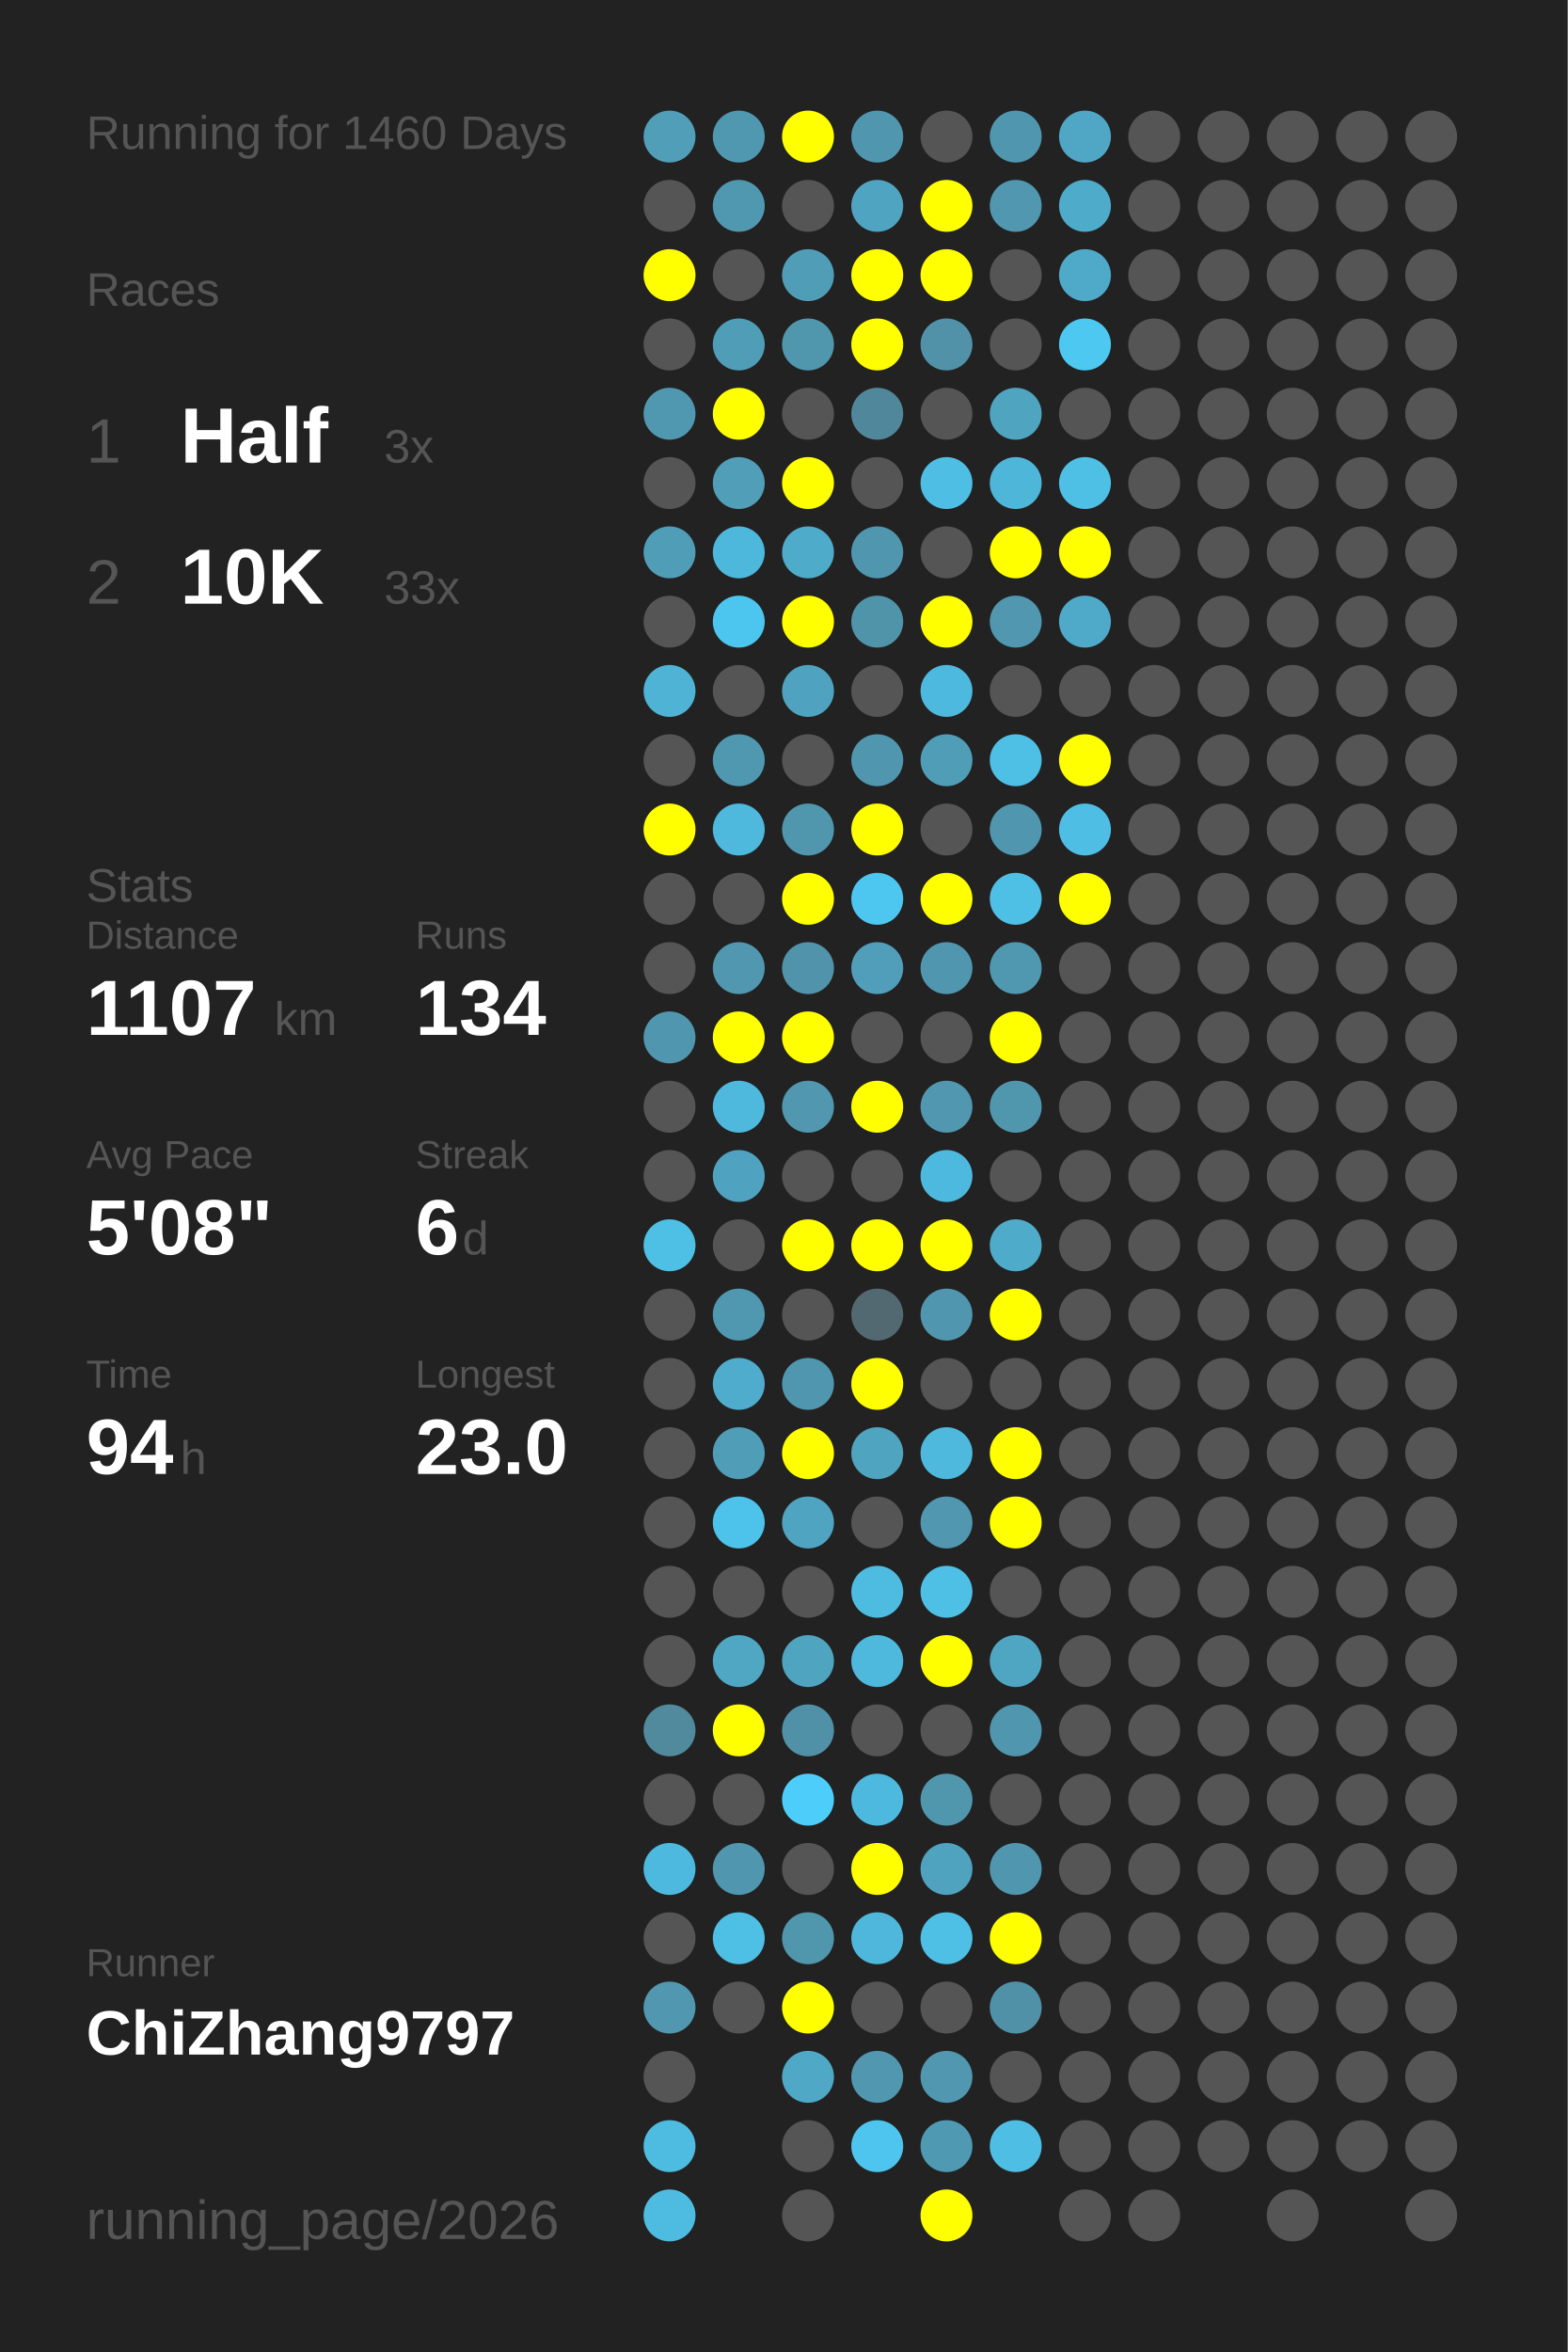
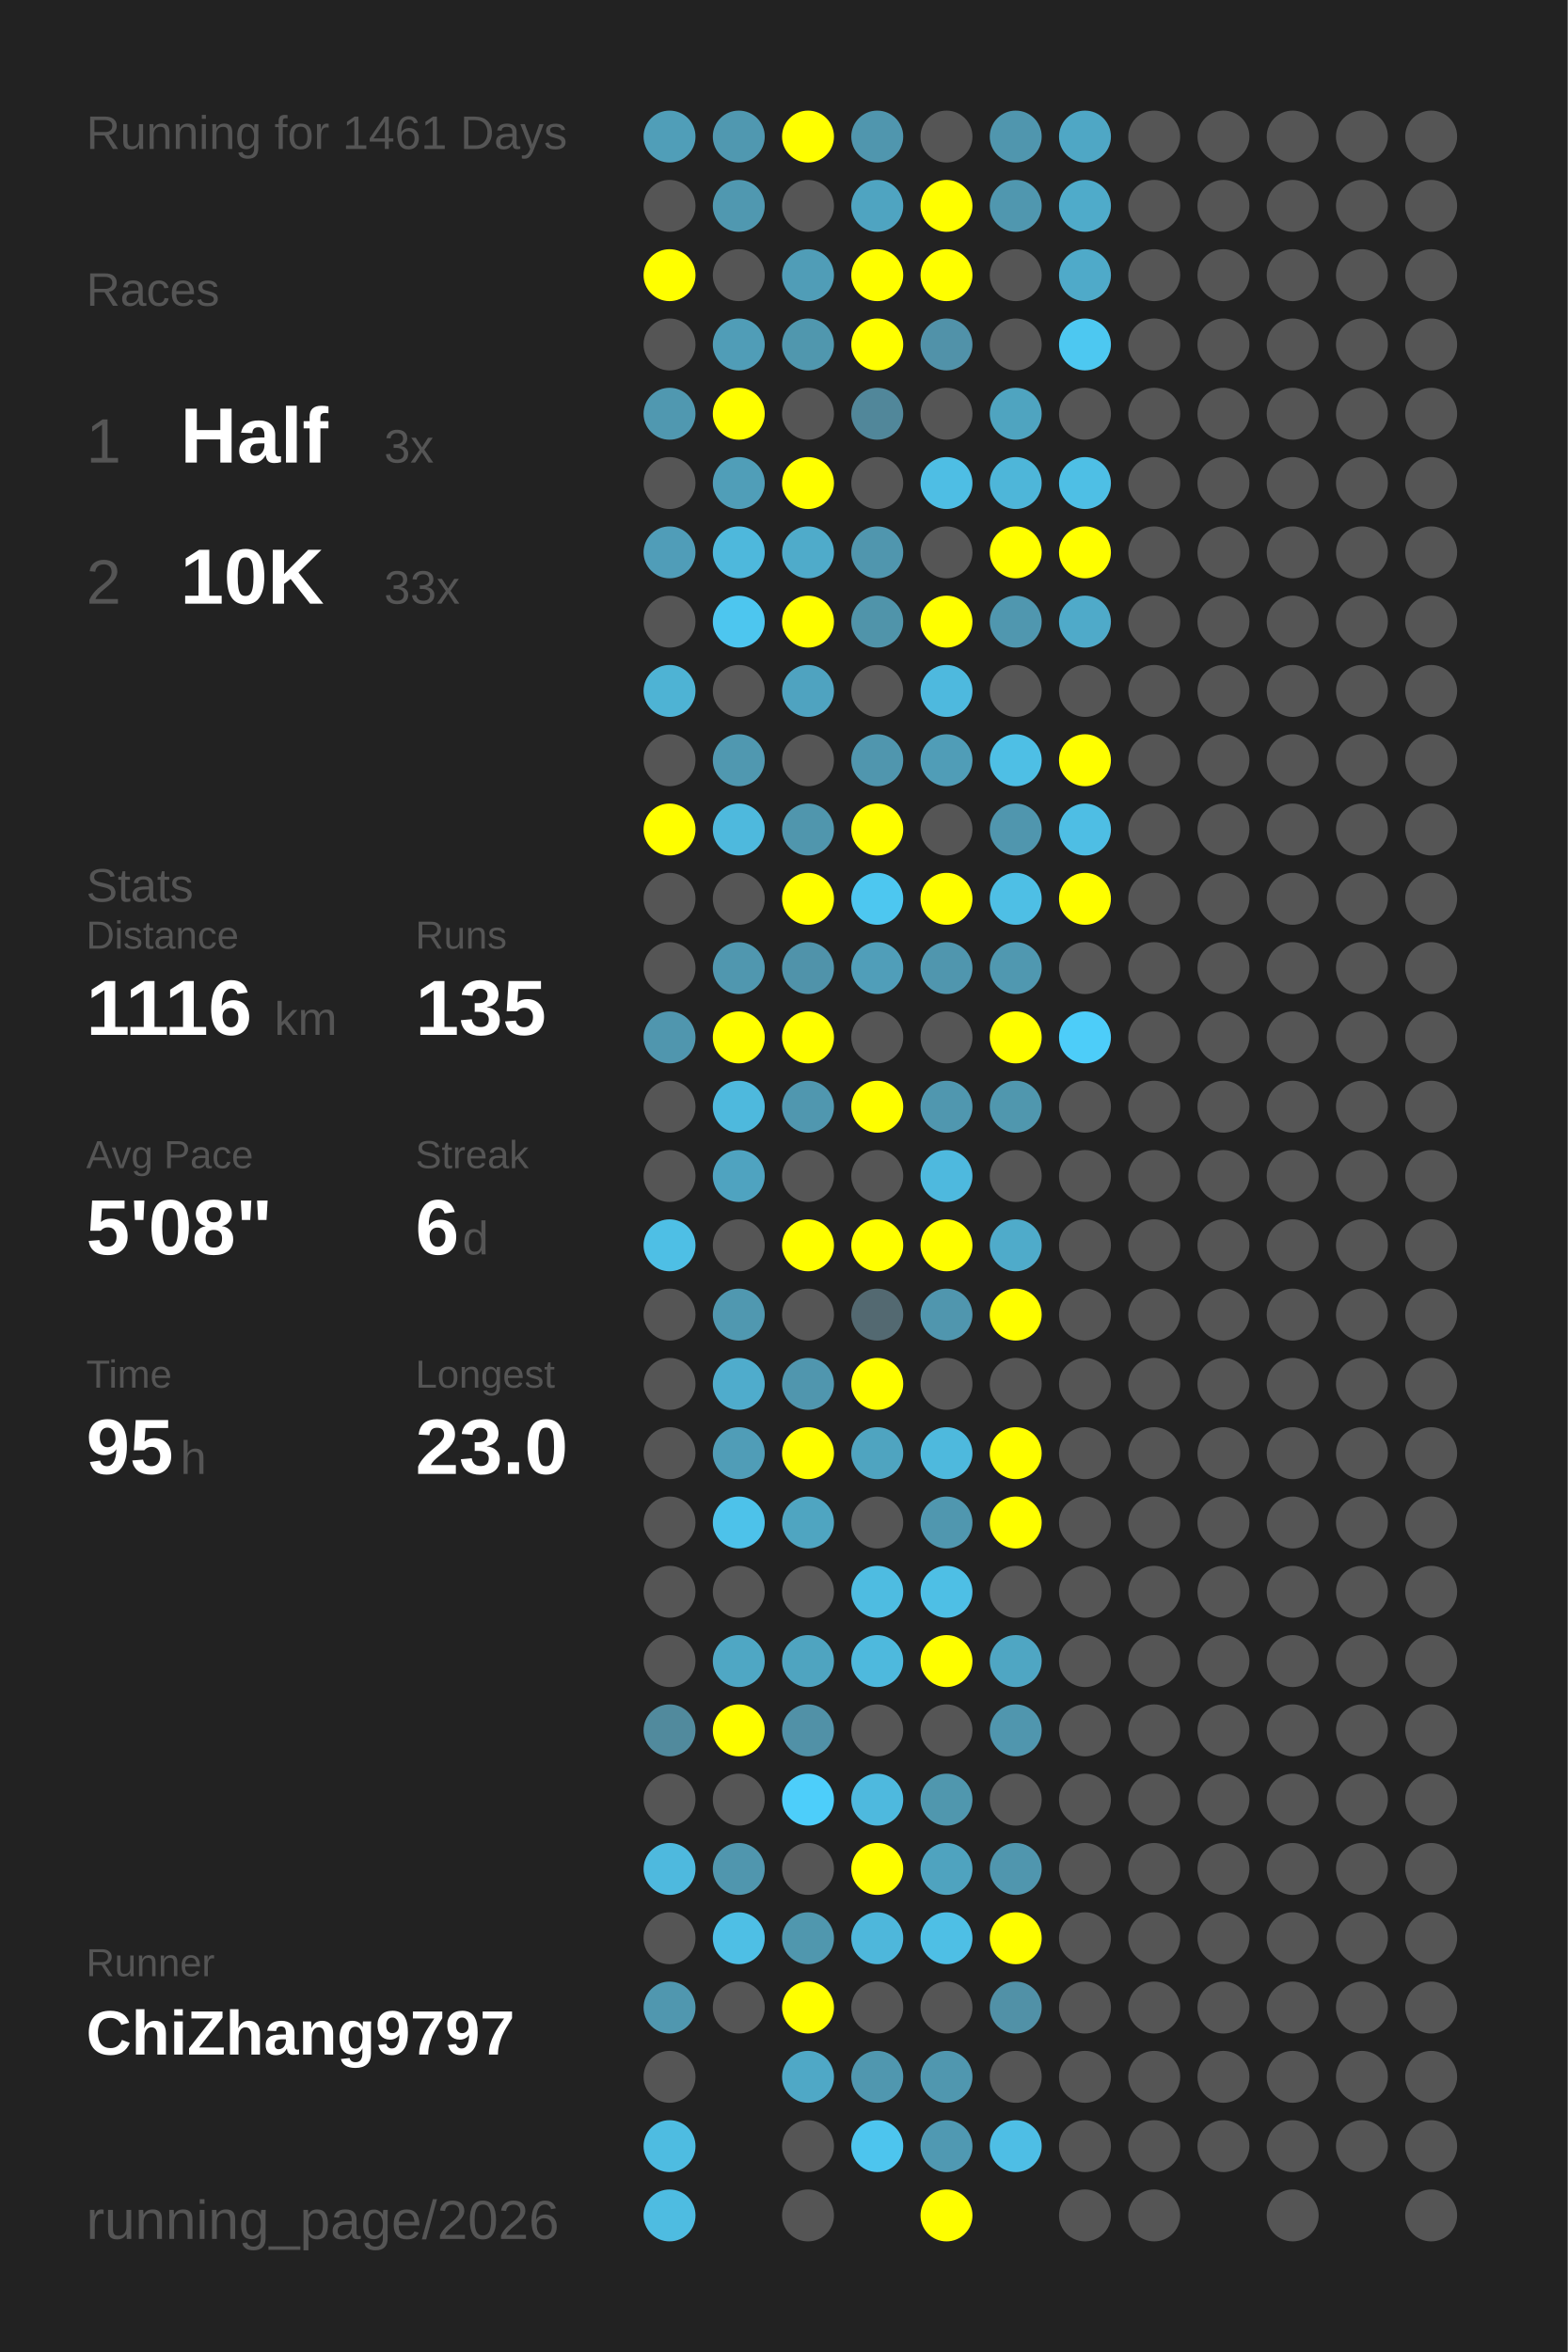
<svg xmlns="http://www.w3.org/2000/svg" baseProfile="full" height="300mm" version="1.1" viewBox="0,0,200,300" width="200mm">
  <defs />
  <rect fill="#222222" height="300" width="200" x="0" y="0" />
-   <text fill="#555555" style="font-size:6px; font-family:Arial;" x="11" y="19">Running for 1460 Days</text>
+   <text fill="#555555" style="font-size:6px; font-family:Arial;" x="11" y="19">Running for 1461 Days</text>
  <text fill="#555555" style="font-size:6px; font-family:Arial;" x="11" y="39">Races</text>
  <text fill="#555555" style="font-size:8px; font-family:Arial;" x="11" y="59">1</text>
  <text fill="#FFFFFF" style="font-size:10px; font-family:Arial; font-weight:bold;" x="23" y="59">Half</text>
  <text fill="#555555" style="font-size:6px; font-family:Arial;" x="49" y="59">3x</text>
  <text fill="#555555" style="font-size:8px; font-family:Arial;" x="11" y="77">2</text>
  <text fill="#FFFFFF" style="font-size:10px; font-family:Arial; font-weight:bold;" x="23" y="77">10K</text>
  <text fill="#555555" style="font-size:6px; font-family:Arial;" x="49" y="77">33x</text>
  <text fill="#555555" style="font-size:6px; font-family:Arial;" x="11" y="115">Stats</text>
  <text fill="#555555" style="font-size:5px; font-family:Arial;" x="11" y="121">Distance</text>
-   <text fill="#FFFFFF" style="font-size:10px; font-family:Arial; font-weight:bold;" x="11" y="132">1107</text>
+   <text fill="#FFFFFF" style="font-size:10px; font-family:Arial; font-weight:bold;" x="11" y="132">1116</text>
  <text fill="#555555" style="font-size:6px; font-family:Arial;" x="35" y="132">km</text>
  <text fill="#555555" style="font-size:5px; font-family:Arial;" x="53" y="121">Runs</text>
-   <text fill="#FFFFFF" style="font-size:10px; font-family:Arial; font-weight:bold;" x="53" y="132">134</text>
+   <text fill="#FFFFFF" style="font-size:10px; font-family:Arial; font-weight:bold;" x="53" y="132">135</text>
  <text fill="#555555" style="font-size:5px; font-family:Arial;" x="11" y="149">Avg Pace</text>
  <text fill="#FFFFFF" style="font-size:10px; font-family:Arial; font-weight:bold;" x="11" y="160">5'08"</text>
  <text fill="#555555" style="font-size:5px; font-family:Arial;" x="53" y="149">Streak</text>
  <text fill="#FFFFFF" style="font-size:10px; font-family:Arial; font-weight:bold;" x="53" y="160">6</text>
  <text fill="#555555" style="font-size:6px; font-family:Arial;" x="59" y="160">d</text>
  <text fill="#555555" style="font-size:5px; font-family:Arial;" x="11" y="177">Time</text>
-   <text fill="#FFFFFF" style="font-size:10px; font-family:Arial; font-weight:bold;" x="11" y="188">94</text>
+   <text fill="#FFFFFF" style="font-size:10px; font-family:Arial; font-weight:bold;" x="11" y="188">95</text>
  <text fill="#555555" style="font-size:6px; font-family:Arial;" x="23" y="188">h</text>
  <text fill="#555555" style="font-size:5px; font-family:Arial;" x="53" y="177">Longest</text>
  <text fill="#FFFFFF" style="font-size:10px; font-family:Arial; font-weight:bold;" x="53" y="188">23.0</text>
  <text fill="#555555" style="font-size:5px; font-family:Arial;" x="11" y="252.065">Runner</text>
  <text fill="#FFFFFF" style="font-size:8px; font-family:Arial; font-weight:bold;" x="11" y="262.065">ChiZhang9797</text>
  <text fill="#555555" style="font-size:7px; font-family:Arial;" x="11" y="285.581">running_page/2026</text>
  <circle cx="85.417" cy="17.419" fill="#509eb8" r="3.312" />
  <circle cx="85.417" cy="26.258" fill="#555555" r="3.312" />
  <circle cx="85.417" cy="35.097" fill="#FFFF00" r="3.312" />
  <circle cx="85.417" cy="43.935" fill="#555555" r="3.312" />
  <circle cx="85.417" cy="52.774" fill="#5098b0" r="3.312" />
  <circle cx="85.417" cy="61.613" fill="#555555" r="3.312" />
  <circle cx="85.417" cy="70.452" fill="#509db8" r="3.312" />
  <circle cx="85.417" cy="79.29" fill="#555555" r="3.312" />
  <circle cx="85.417" cy="88.129" fill="#4eb3d4" r="3.312" />
  <circle cx="85.417" cy="96.968" fill="#555555" r="3.312" />
  <circle cx="85.417" cy="105.806" fill="#FFFF00" r="3.312" />
  <circle cx="85.417" cy="114.645" fill="#555555" r="3.312" />
  <circle cx="85.417" cy="123.484" fill="#555555" r="3.312" />
  <circle cx="85.417" cy="132.323" fill="#5096ae" r="3.312" />
  <circle cx="85.417" cy="141.161" fill="#555555" r="3.312" />
  <circle cx="85.417" cy="150" fill="#555555" r="3.312" />
  <circle cx="85.417" cy="158.839" fill="#4ebfe5" r="3.312" />
  <circle cx="85.417" cy="167.677" fill="#555555" r="3.312" />
  <circle cx="85.417" cy="176.516" fill="#555555" r="3.312" />
  <circle cx="85.417" cy="185.355" fill="#555555" r="3.312" />
  <circle cx="85.417" cy="194.194" fill="#555555" r="3.312" />
  <circle cx="85.417" cy="203.032" fill="#555555" r="3.312" />
  <circle cx="85.417" cy="211.871" fill="#555555" r="3.312" />
  <circle cx="85.417" cy="220.71" fill="#518a9d" r="3.312" />
  <circle cx="85.417" cy="229.548" fill="#555555" r="3.312" />
  <circle cx="85.417" cy="238.387" fill="#4eb9de" r="3.312" />
  <circle cx="85.417" cy="247.226" fill="#555555" r="3.312" />
  <circle cx="85.417" cy="256.065" fill="#5097af" r="3.312" />
  <circle cx="85.417" cy="264.903" fill="#555555" r="3.312" />
  <circle cx="85.417" cy="273.742" fill="#4ebce1" r="3.312" />
  <circle cx="85.417" cy="282.581" fill="#4ebce1" r="3.312" />
  <circle cx="94.25" cy="17.419" fill="#5098b0" r="3.312" />
  <circle cx="94.25" cy="26.258" fill="#5098b0" r="3.312" />
  <circle cx="94.25" cy="35.097" fill="#555555" r="3.312" />
  <circle cx="94.25" cy="43.935" fill="#509db7" r="3.312" />
  <circle cx="94.25" cy="52.774" fill="#FFFF00" r="3.312" />
  <circle cx="94.25" cy="61.613" fill="#509eb8" r="3.312" />
  <circle cx="94.25" cy="70.452" fill="#4eb8dc" r="3.312" />
  <circle cx="94.25" cy="79.29" fill="#4dc6ef" r="3.312" />
  <circle cx="94.25" cy="88.129" fill="#555555" r="3.312" />
  <circle cx="94.25" cy="96.968" fill="#5098b0" r="3.312" />
  <circle cx="94.25" cy="105.806" fill="#4eb9dd" r="3.312" />
  <circle cx="94.25" cy="114.645" fill="#555555" r="3.312" />
  <circle cx="94.25" cy="123.484" fill="#5097af" r="3.312" />
  <circle cx="94.25" cy="132.323" fill="#FFFF00" r="3.312" />
  <circle cx="94.25" cy="141.161" fill="#4eb9dd" r="3.312" />
  <circle cx="94.25" cy="150" fill="#4fa3c0" r="3.312" />
  <circle cx="94.25" cy="158.839" fill="#555555" r="3.312" />
  <circle cx="94.25" cy="167.677" fill="#5098b0" r="3.312" />
  <circle cx="94.25" cy="176.516" fill="#4faccc" r="3.312" />
  <circle cx="94.25" cy="185.355" fill="#509db7" r="3.312" />
  <circle cx="94.25" cy="194.194" fill="#4dc2ea" r="3.312" />
  <circle cx="94.25" cy="203.032" fill="#555555" r="3.312" />
  <circle cx="94.25" cy="211.871" fill="#4fa7c4" r="3.312" />
  <circle cx="94.25" cy="220.71" fill="#FFFF00" r="3.312" />
  <circle cx="94.25" cy="229.548" fill="#555555" r="3.312" />
  <circle cx="94.25" cy="238.387" fill="#5096ae" r="3.312" />
  <circle cx="94.25" cy="247.226" fill="#4ebfe5" r="3.312" />
  <circle cx="94.25" cy="256.065" fill="#555555" r="3.312" />
  <circle cx="103.083" cy="17.419" fill="#FFFF00" r="3.312" />
  <circle cx="103.083" cy="26.258" fill="#555555" r="3.312" />
  <circle cx="103.083" cy="35.097" fill="#509db7" r="3.312" />
  <circle cx="103.083" cy="43.935" fill="#5097ae" r="3.312" />
  <circle cx="103.083" cy="52.774" fill="#555555" r="3.312" />
  <circle cx="103.083" cy="61.613" fill="#FFFF00" r="3.312" />
  <circle cx="103.083" cy="70.452" fill="#4fabca" r="3.312" />
  <circle cx="103.083" cy="79.29" fill="#FFFF00" r="3.312" />
  <circle cx="103.083" cy="88.129" fill="#4fa3c0" r="3.312" />
  <circle cx="103.083" cy="96.968" fill="#555555" r="3.312" />
  <circle cx="103.083" cy="105.806" fill="#5096ad" r="3.312" />
  <circle cx="103.083" cy="114.645" fill="#FFFF00" r="3.312" />
  <circle cx="103.083" cy="123.484" fill="#5093aa" r="3.312" />
  <circle cx="103.083" cy="132.323" fill="#FFFF00" r="3.312" />
  <circle cx="103.083" cy="141.161" fill="#5097af" r="3.312" />
  <circle cx="103.083" cy="150" fill="#555555" r="3.312" />
  <circle cx="103.083" cy="158.839" fill="#FFFF00" r="3.312" />
  <circle cx="103.083" cy="167.677" fill="#555555" r="3.312" />
  <circle cx="103.083" cy="176.516" fill="#5096ae" r="3.312" />
  <circle cx="103.083" cy="185.355" fill="#FFFF00" r="3.312" />
  <circle cx="103.083" cy="194.194" fill="#4fa5c1" r="3.312" />
  <circle cx="103.083" cy="203.032" fill="#555555" r="3.312" />
  <circle cx="103.083" cy="211.871" fill="#4fa4c0" r="3.312" />
  <circle cx="103.083" cy="220.71" fill="#5191a7" r="3.312" />
  <circle cx="103.083" cy="229.548" fill="#4dcefa" r="3.312" />
  <circle cx="103.083" cy="238.387" fill="#555555" r="3.312" />
  <circle cx="103.083" cy="247.226" fill="#5097ae" r="3.312" />
  <circle cx="103.083" cy="256.065" fill="#FFFF00" r="3.312" />
  <circle cx="103.083" cy="264.903" fill="#4fa8c6" r="3.312" />
  <circle cx="103.083" cy="273.742" fill="#555555" r="3.312" />
  <circle cx="103.083" cy="282.581" fill="#555555" r="3.312" />
  <circle cx="111.917" cy="17.419" fill="#5096ae" r="3.312" />
  <circle cx="111.917" cy="26.258" fill="#4fa4c1" r="3.312" />
  <circle cx="111.917" cy="35.097" fill="#FFFF00" r="3.312" />
  <circle cx="111.917" cy="43.935" fill="#FFFF00" r="3.312" />
  <circle cx="111.917" cy="52.774" fill="#51879a" r="3.312" />
  <circle cx="111.917" cy="61.613" fill="#555555" r="3.312" />
  <circle cx="111.917" cy="70.452" fill="#5096ae" r="3.312" />
  <circle cx="111.917" cy="79.29" fill="#5094aa" r="3.312" />
  <circle cx="111.917" cy="88.129" fill="#555555" r="3.312" />
  <circle cx="111.917" cy="96.968" fill="#5096ae" r="3.312" />
  <circle cx="111.917" cy="105.806" fill="#FFFF00" r="3.312" />
  <circle cx="111.917" cy="114.645" fill="#4dc7f0" r="3.312" />
  <circle cx="111.917" cy="123.484" fill="#509eb9" r="3.312" />
  <circle cx="111.917" cy="132.323" fill="#555555" r="3.312" />
  <circle cx="111.917" cy="141.161" fill="#FFFF00" r="3.312" />
  <circle cx="111.917" cy="150" fill="#555555" r="3.312" />
  <circle cx="111.917" cy="158.839" fill="#FFFF00" r="3.312" />
  <circle cx="111.917" cy="167.677" fill="#536971" r="3.312" />
  <circle cx="111.917" cy="176.516" fill="#FFFF00" r="3.312" />
  <circle cx="111.917" cy="185.355" fill="#4fa4c0" r="3.312" />
  <circle cx="111.917" cy="194.194" fill="#555555" r="3.312" />
  <circle cx="111.917" cy="203.032" fill="#4ebce1" r="3.312" />
  <circle cx="111.917" cy="211.871" fill="#4eb9dd" r="3.312" />
  <circle cx="111.917" cy="220.71" fill="#555555" r="3.312" />
  <circle cx="111.917" cy="229.548" fill="#4eb9de" r="3.312" />
  <circle cx="111.917" cy="238.387" fill="#FFFF00" r="3.312" />
  <circle cx="111.917" cy="247.226" fill="#4eb7db" r="3.312" />
  <circle cx="111.917" cy="256.065" fill="#555555" r="3.312" />
  <circle cx="111.917" cy="264.903" fill="#5097af" r="3.312" />
  <circle cx="111.917" cy="273.742" fill="#4dc5ee" r="3.312" />
  <circle cx="120.75" cy="17.419" fill="#555555" r="3.312" />
  <circle cx="120.75" cy="26.258" fill="#FFFF00" r="3.312" />
  <circle cx="120.75" cy="35.097" fill="#FFFF00" r="3.312" />
  <circle cx="120.75" cy="43.935" fill="#5192a9" r="3.312" />
  <circle cx="120.75" cy="52.774" fill="#555555" r="3.312" />
  <circle cx="120.75" cy="61.613" fill="#4ebee4" r="3.312" />
  <circle cx="120.75" cy="70.452" fill="#555555" r="3.312" />
  <circle cx="120.75" cy="79.29" fill="#FFFF00" r="3.312" />
  <circle cx="120.75" cy="88.129" fill="#4eb9de" r="3.312" />
  <circle cx="120.75" cy="96.968" fill="#509db7" r="3.312" />
  <circle cx="120.75" cy="105.806" fill="#555555" r="3.312" />
  <circle cx="120.75" cy="114.645" fill="#FFFF00" r="3.312" />
  <circle cx="120.75" cy="123.484" fill="#5096ae" r="3.312" />
  <circle cx="120.75" cy="132.323" fill="#555555" r="3.312" />
  <circle cx="120.75" cy="141.161" fill="#5097af" r="3.312" />
  <circle cx="120.75" cy="150" fill="#4eb9de" r="3.312" />
  <circle cx="120.75" cy="158.839" fill="#FFFF00" r="3.312" />
  <circle cx="120.75" cy="167.677" fill="#5096ae" r="3.312" />
  <circle cx="120.75" cy="176.516" fill="#555555" r="3.312" />
  <circle cx="120.75" cy="185.355" fill="#4eb9dd" r="3.312" />
  <circle cx="120.75" cy="194.194" fill="#5097af" r="3.312" />
  <circle cx="120.75" cy="203.032" fill="#4ebfe5" r="3.312" />
  <circle cx="120.75" cy="211.871" fill="#FFFF00" r="3.312" />
  <circle cx="120.75" cy="220.71" fill="#555555" r="3.312" />
  <circle cx="120.75" cy="229.548" fill="#5097ae" r="3.312" />
  <circle cx="120.75" cy="238.387" fill="#4fa3bf" r="3.312" />
  <circle cx="120.75" cy="247.226" fill="#4ebfe5" r="3.312" />
  <circle cx="120.75" cy="256.065" fill="#555555" r="3.312" />
  <circle cx="120.75" cy="264.903" fill="#5097af" r="3.312" />
  <circle cx="120.75" cy="273.742" fill="#5099b2" r="3.312" />
  <circle cx="120.75" cy="282.581" fill="#FFFF00" r="3.312" />
  <circle cx="129.583" cy="17.419" fill="#5096ae" r="3.312" />
  <circle cx="129.583" cy="26.258" fill="#5097af" r="3.312" />
  <circle cx="129.583" cy="35.097" fill="#555555" r="3.312" />
  <circle cx="129.583" cy="43.935" fill="#555555" r="3.312" />
  <circle cx="129.583" cy="52.774" fill="#4fa4c0" r="3.312" />
  <circle cx="129.583" cy="61.613" fill="#4eb6d9" r="3.312" />
  <circle cx="129.583" cy="70.452" fill="#FFFF00" r="3.312" />
  <circle cx="129.583" cy="79.29" fill="#5097af" r="3.312" />
  <circle cx="129.583" cy="88.129" fill="#555555" r="3.312" />
  <circle cx="129.583" cy="96.968" fill="#4ebfe5" r="3.312" />
  <circle cx="129.583" cy="105.806" fill="#5096ae" r="3.312" />
  <circle cx="129.583" cy="114.645" fill="#4ebfe5" r="3.312" />
  <circle cx="129.583" cy="123.484" fill="#5098b0" r="3.312" />
  <circle cx="129.583" cy="132.323" fill="#FFFF00" r="3.312" />
  <circle cx="129.583" cy="141.161" fill="#5097ae" r="3.312" />
  <circle cx="129.583" cy="150" fill="#555555" r="3.312" />
  <circle cx="129.583" cy="158.839" fill="#4fabca" r="3.312" />
  <circle cx="129.583" cy="167.677" fill="#FFFF00" r="3.312" />
  <circle cx="129.583" cy="176.516" fill="#555555" r="3.312" />
  <circle cx="129.583" cy="185.355" fill="#FFFF00" r="3.312" />
  <circle cx="129.583" cy="194.194" fill="#FFFF00" r="3.312" />
  <circle cx="129.583" cy="203.032" fill="#555555" r="3.312" />
  <circle cx="129.583" cy="211.871" fill="#4fa6c3" r="3.312" />
  <circle cx="129.583" cy="220.71" fill="#5096ae" r="3.312" />
  <circle cx="129.583" cy="229.548" fill="#555555" r="3.312" />
  <circle cx="129.583" cy="238.387" fill="#5096ae" r="3.312" />
  <circle cx="129.583" cy="247.226" fill="#FFFF00" r="3.312" />
  <circle cx="129.583" cy="256.065" fill="#5191a7" r="3.312" />
  <circle cx="129.583" cy="264.903" fill="#555555" r="3.312" />
  <circle cx="129.583" cy="273.742" fill="#4ebee5" r="3.312" />
  <circle cx="138.417" cy="17.419" fill="#4fa7c5" r="3.312" />
  <circle cx="138.417" cy="26.258" fill="#4fabca" r="3.312" />
  <circle cx="138.417" cy="35.097" fill="#4faac9" r="3.312" />
  <circle cx="138.417" cy="43.935" fill="#4dc8f1" r="3.312" />
  <circle cx="138.417" cy="52.774" fill="#555555" r="3.312" />
  <circle cx="138.417" cy="61.613" fill="#4ebfe5" r="3.312" />
  <circle cx="138.417" cy="70.452" fill="#FFFF00" r="3.312" />
  <circle cx="138.417" cy="79.29" fill="#4faac9" r="3.312" />
  <circle cx="138.417" cy="88.129" fill="#555555" r="3.312" />
  <circle cx="138.417" cy="96.968" fill="#FFFF00" r="3.312" />
  <circle cx="138.417" cy="105.806" fill="#4ebee4" r="3.312" />
  <circle cx="138.417" cy="114.645" fill="#FFFF00" r="3.312" />
  <circle cx="138.417" cy="123.484" fill="#555555" r="3.312" />
-   <circle cx="138.417" cy="132.323" fill="#555555" r="3.312" />
+   <circle cx="138.417" cy="132.323" fill="#4dcdf9" r="3.312" />
  <circle cx="138.417" cy="141.161" fill="#555555" r="3.312" />
  <circle cx="138.417" cy="150" fill="#555555" r="3.312" />
  <circle cx="138.417" cy="158.839" fill="#555555" r="3.312" />
  <circle cx="138.417" cy="167.677" fill="#555555" r="3.312" />
  <circle cx="138.417" cy="176.516" fill="#555555" r="3.312" />
  <circle cx="138.417" cy="185.355" fill="#555555" r="3.312" />
  <circle cx="138.417" cy="194.194" fill="#555555" r="3.312" />
  <circle cx="138.417" cy="203.032" fill="#555555" r="3.312" />
  <circle cx="138.417" cy="211.871" fill="#555555" r="3.312" />
  <circle cx="138.417" cy="220.71" fill="#555555" r="3.312" />
  <circle cx="138.417" cy="229.548" fill="#555555" r="3.312" />
  <circle cx="138.417" cy="238.387" fill="#555555" r="3.312" />
  <circle cx="138.417" cy="247.226" fill="#555555" r="3.312" />
  <circle cx="138.417" cy="256.065" fill="#555555" r="3.312" />
  <circle cx="138.417" cy="264.903" fill="#555555" r="3.312" />
  <circle cx="138.417" cy="273.742" fill="#555555" r="3.312" />
  <circle cx="138.417" cy="282.581" fill="#555555" r="3.312" />
  <circle cx="147.25" cy="17.419" fill="#555555" r="3.312" />
  <circle cx="147.25" cy="26.258" fill="#555555" r="3.312" />
  <circle cx="147.25" cy="35.097" fill="#555555" r="3.312" />
  <circle cx="147.25" cy="43.935" fill="#555555" r="3.312" />
  <circle cx="147.25" cy="52.774" fill="#555555" r="3.312" />
  <circle cx="147.25" cy="61.613" fill="#555555" r="3.312" />
  <circle cx="147.25" cy="70.452" fill="#555555" r="3.312" />
  <circle cx="147.25" cy="79.29" fill="#555555" r="3.312" />
  <circle cx="147.25" cy="88.129" fill="#555555" r="3.312" />
  <circle cx="147.25" cy="96.968" fill="#555555" r="3.312" />
  <circle cx="147.25" cy="105.806" fill="#555555" r="3.312" />
  <circle cx="147.25" cy="114.645" fill="#555555" r="3.312" />
  <circle cx="147.25" cy="123.484" fill="#555555" r="3.312" />
  <circle cx="147.25" cy="132.323" fill="#555555" r="3.312" />
  <circle cx="147.25" cy="141.161" fill="#555555" r="3.312" />
  <circle cx="147.25" cy="150" fill="#555555" r="3.312" />
  <circle cx="147.25" cy="158.839" fill="#555555" r="3.312" />
  <circle cx="147.25" cy="167.677" fill="#555555" r="3.312" />
  <circle cx="147.25" cy="176.516" fill="#555555" r="3.312" />
  <circle cx="147.25" cy="185.355" fill="#555555" r="3.312" />
  <circle cx="147.25" cy="194.194" fill="#555555" r="3.312" />
  <circle cx="147.25" cy="203.032" fill="#555555" r="3.312" />
  <circle cx="147.25" cy="211.871" fill="#555555" r="3.312" />
  <circle cx="147.25" cy="220.71" fill="#555555" r="3.312" />
  <circle cx="147.25" cy="229.548" fill="#555555" r="3.312" />
  <circle cx="147.25" cy="238.387" fill="#555555" r="3.312" />
  <circle cx="147.25" cy="247.226" fill="#555555" r="3.312" />
  <circle cx="147.25" cy="256.065" fill="#555555" r="3.312" />
  <circle cx="147.25" cy="264.903" fill="#555555" r="3.312" />
  <circle cx="147.25" cy="273.742" fill="#555555" r="3.312" />
  <circle cx="147.25" cy="282.581" fill="#555555" r="3.312" />
  <circle cx="156.083" cy="17.419" fill="#555555" r="3.312" />
  <circle cx="156.083" cy="26.258" fill="#555555" r="3.312" />
  <circle cx="156.083" cy="35.097" fill="#555555" r="3.312" />
  <circle cx="156.083" cy="43.935" fill="#555555" r="3.312" />
  <circle cx="156.083" cy="52.774" fill="#555555" r="3.312" />
  <circle cx="156.083" cy="61.613" fill="#555555" r="3.312" />
  <circle cx="156.083" cy="70.452" fill="#555555" r="3.312" />
  <circle cx="156.083" cy="79.29" fill="#555555" r="3.312" />
  <circle cx="156.083" cy="88.129" fill="#555555" r="3.312" />
  <circle cx="156.083" cy="96.968" fill="#555555" r="3.312" />
  <circle cx="156.083" cy="105.806" fill="#555555" r="3.312" />
  <circle cx="156.083" cy="114.645" fill="#555555" r="3.312" />
  <circle cx="156.083" cy="123.484" fill="#555555" r="3.312" />
  <circle cx="156.083" cy="132.323" fill="#555555" r="3.312" />
  <circle cx="156.083" cy="141.161" fill="#555555" r="3.312" />
  <circle cx="156.083" cy="150" fill="#555555" r="3.312" />
  <circle cx="156.083" cy="158.839" fill="#555555" r="3.312" />
  <circle cx="156.083" cy="167.677" fill="#555555" r="3.312" />
  <circle cx="156.083" cy="176.516" fill="#555555" r="3.312" />
  <circle cx="156.083" cy="185.355" fill="#555555" r="3.312" />
  <circle cx="156.083" cy="194.194" fill="#555555" r="3.312" />
  <circle cx="156.083" cy="203.032" fill="#555555" r="3.312" />
  <circle cx="156.083" cy="211.871" fill="#555555" r="3.312" />
  <circle cx="156.083" cy="220.71" fill="#555555" r="3.312" />
  <circle cx="156.083" cy="229.548" fill="#555555" r="3.312" />
  <circle cx="156.083" cy="238.387" fill="#555555" r="3.312" />
  <circle cx="156.083" cy="247.226" fill="#555555" r="3.312" />
  <circle cx="156.083" cy="256.065" fill="#555555" r="3.312" />
  <circle cx="156.083" cy="264.903" fill="#555555" r="3.312" />
  <circle cx="156.083" cy="273.742" fill="#555555" r="3.312" />
  <circle cx="164.917" cy="17.419" fill="#555555" r="3.312" />
  <circle cx="164.917" cy="26.258" fill="#555555" r="3.312" />
  <circle cx="164.917" cy="35.097" fill="#555555" r="3.312" />
  <circle cx="164.917" cy="43.935" fill="#555555" r="3.312" />
  <circle cx="164.917" cy="52.774" fill="#555555" r="3.312" />
  <circle cx="164.917" cy="61.613" fill="#555555" r="3.312" />
  <circle cx="164.917" cy="70.452" fill="#555555" r="3.312" />
  <circle cx="164.917" cy="79.29" fill="#555555" r="3.312" />
  <circle cx="164.917" cy="88.129" fill="#555555" r="3.312" />
  <circle cx="164.917" cy="96.968" fill="#555555" r="3.312" />
  <circle cx="164.917" cy="105.806" fill="#555555" r="3.312" />
  <circle cx="164.917" cy="114.645" fill="#555555" r="3.312" />
  <circle cx="164.917" cy="123.484" fill="#555555" r="3.312" />
  <circle cx="164.917" cy="132.323" fill="#555555" r="3.312" />
  <circle cx="164.917" cy="141.161" fill="#555555" r="3.312" />
  <circle cx="164.917" cy="150" fill="#555555" r="3.312" />
  <circle cx="164.917" cy="158.839" fill="#555555" r="3.312" />
  <circle cx="164.917" cy="167.677" fill="#555555" r="3.312" />
  <circle cx="164.917" cy="176.516" fill="#555555" r="3.312" />
  <circle cx="164.917" cy="185.355" fill="#555555" r="3.312" />
  <circle cx="164.917" cy="194.194" fill="#555555" r="3.312" />
  <circle cx="164.917" cy="203.032" fill="#555555" r="3.312" />
  <circle cx="164.917" cy="211.871" fill="#555555" r="3.312" />
  <circle cx="164.917" cy="220.71" fill="#555555" r="3.312" />
  <circle cx="164.917" cy="229.548" fill="#555555" r="3.312" />
  <circle cx="164.917" cy="238.387" fill="#555555" r="3.312" />
  <circle cx="164.917" cy="247.226" fill="#555555" r="3.312" />
  <circle cx="164.917" cy="256.065" fill="#555555" r="3.312" />
  <circle cx="164.917" cy="264.903" fill="#555555" r="3.312" />
  <circle cx="164.917" cy="273.742" fill="#555555" r="3.312" />
  <circle cx="164.917" cy="282.581" fill="#555555" r="3.312" />
  <circle cx="173.75" cy="17.419" fill="#555555" r="3.312" />
  <circle cx="173.75" cy="26.258" fill="#555555" r="3.312" />
  <circle cx="173.75" cy="35.097" fill="#555555" r="3.312" />
  <circle cx="173.75" cy="43.935" fill="#555555" r="3.312" />
  <circle cx="173.75" cy="52.774" fill="#555555" r="3.312" />
  <circle cx="173.75" cy="61.613" fill="#555555" r="3.312" />
  <circle cx="173.75" cy="70.452" fill="#555555" r="3.312" />
  <circle cx="173.75" cy="79.29" fill="#555555" r="3.312" />
  <circle cx="173.75" cy="88.129" fill="#555555" r="3.312" />
  <circle cx="173.75" cy="96.968" fill="#555555" r="3.312" />
  <circle cx="173.75" cy="105.806" fill="#555555" r="3.312" />
  <circle cx="173.75" cy="114.645" fill="#555555" r="3.312" />
  <circle cx="173.75" cy="123.484" fill="#555555" r="3.312" />
  <circle cx="173.75" cy="132.323" fill="#555555" r="3.312" />
  <circle cx="173.75" cy="141.161" fill="#555555" r="3.312" />
  <circle cx="173.75" cy="150" fill="#555555" r="3.312" />
  <circle cx="173.75" cy="158.839" fill="#555555" r="3.312" />
  <circle cx="173.75" cy="167.677" fill="#555555" r="3.312" />
  <circle cx="173.75" cy="176.516" fill="#555555" r="3.312" />
  <circle cx="173.75" cy="185.355" fill="#555555" r="3.312" />
  <circle cx="173.75" cy="194.194" fill="#555555" r="3.312" />
  <circle cx="173.75" cy="203.032" fill="#555555" r="3.312" />
  <circle cx="173.75" cy="211.871" fill="#555555" r="3.312" />
  <circle cx="173.75" cy="220.71" fill="#555555" r="3.312" />
  <circle cx="173.75" cy="229.548" fill="#555555" r="3.312" />
  <circle cx="173.75" cy="238.387" fill="#555555" r="3.312" />
  <circle cx="173.75" cy="247.226" fill="#555555" r="3.312" />
  <circle cx="173.75" cy="256.065" fill="#555555" r="3.312" />
  <circle cx="173.75" cy="264.903" fill="#555555" r="3.312" />
  <circle cx="173.75" cy="273.742" fill="#555555" r="3.312" />
  <circle cx="182.583" cy="17.419" fill="#555555" r="3.312" />
  <circle cx="182.583" cy="26.258" fill="#555555" r="3.312" />
  <circle cx="182.583" cy="35.097" fill="#555555" r="3.312" />
  <circle cx="182.583" cy="43.935" fill="#555555" r="3.312" />
  <circle cx="182.583" cy="52.774" fill="#555555" r="3.312" />
  <circle cx="182.583" cy="61.613" fill="#555555" r="3.312" />
  <circle cx="182.583" cy="70.452" fill="#555555" r="3.312" />
  <circle cx="182.583" cy="79.29" fill="#555555" r="3.312" />
  <circle cx="182.583" cy="88.129" fill="#555555" r="3.312" />
  <circle cx="182.583" cy="96.968" fill="#555555" r="3.312" />
  <circle cx="182.583" cy="105.806" fill="#555555" r="3.312" />
  <circle cx="182.583" cy="114.645" fill="#555555" r="3.312" />
  <circle cx="182.583" cy="123.484" fill="#555555" r="3.312" />
  <circle cx="182.583" cy="132.323" fill="#555555" r="3.312" />
  <circle cx="182.583" cy="141.161" fill="#555555" r="3.312" />
  <circle cx="182.583" cy="150" fill="#555555" r="3.312" />
  <circle cx="182.583" cy="158.839" fill="#555555" r="3.312" />
  <circle cx="182.583" cy="167.677" fill="#555555" r="3.312" />
  <circle cx="182.583" cy="176.516" fill="#555555" r="3.312" />
  <circle cx="182.583" cy="185.355" fill="#555555" r="3.312" />
  <circle cx="182.583" cy="194.194" fill="#555555" r="3.312" />
  <circle cx="182.583" cy="203.032" fill="#555555" r="3.312" />
  <circle cx="182.583" cy="211.871" fill="#555555" r="3.312" />
  <circle cx="182.583" cy="220.71" fill="#555555" r="3.312" />
  <circle cx="182.583" cy="229.548" fill="#555555" r="3.312" />
  <circle cx="182.583" cy="238.387" fill="#555555" r="3.312" />
  <circle cx="182.583" cy="247.226" fill="#555555" r="3.312" />
  <circle cx="182.583" cy="256.065" fill="#555555" r="3.312" />
  <circle cx="182.583" cy="264.903" fill="#555555" r="3.312" />
  <circle cx="182.583" cy="273.742" fill="#555555" r="3.312" />
  <circle cx="182.583" cy="282.581" fill="#555555" r="3.312" />
</svg>
